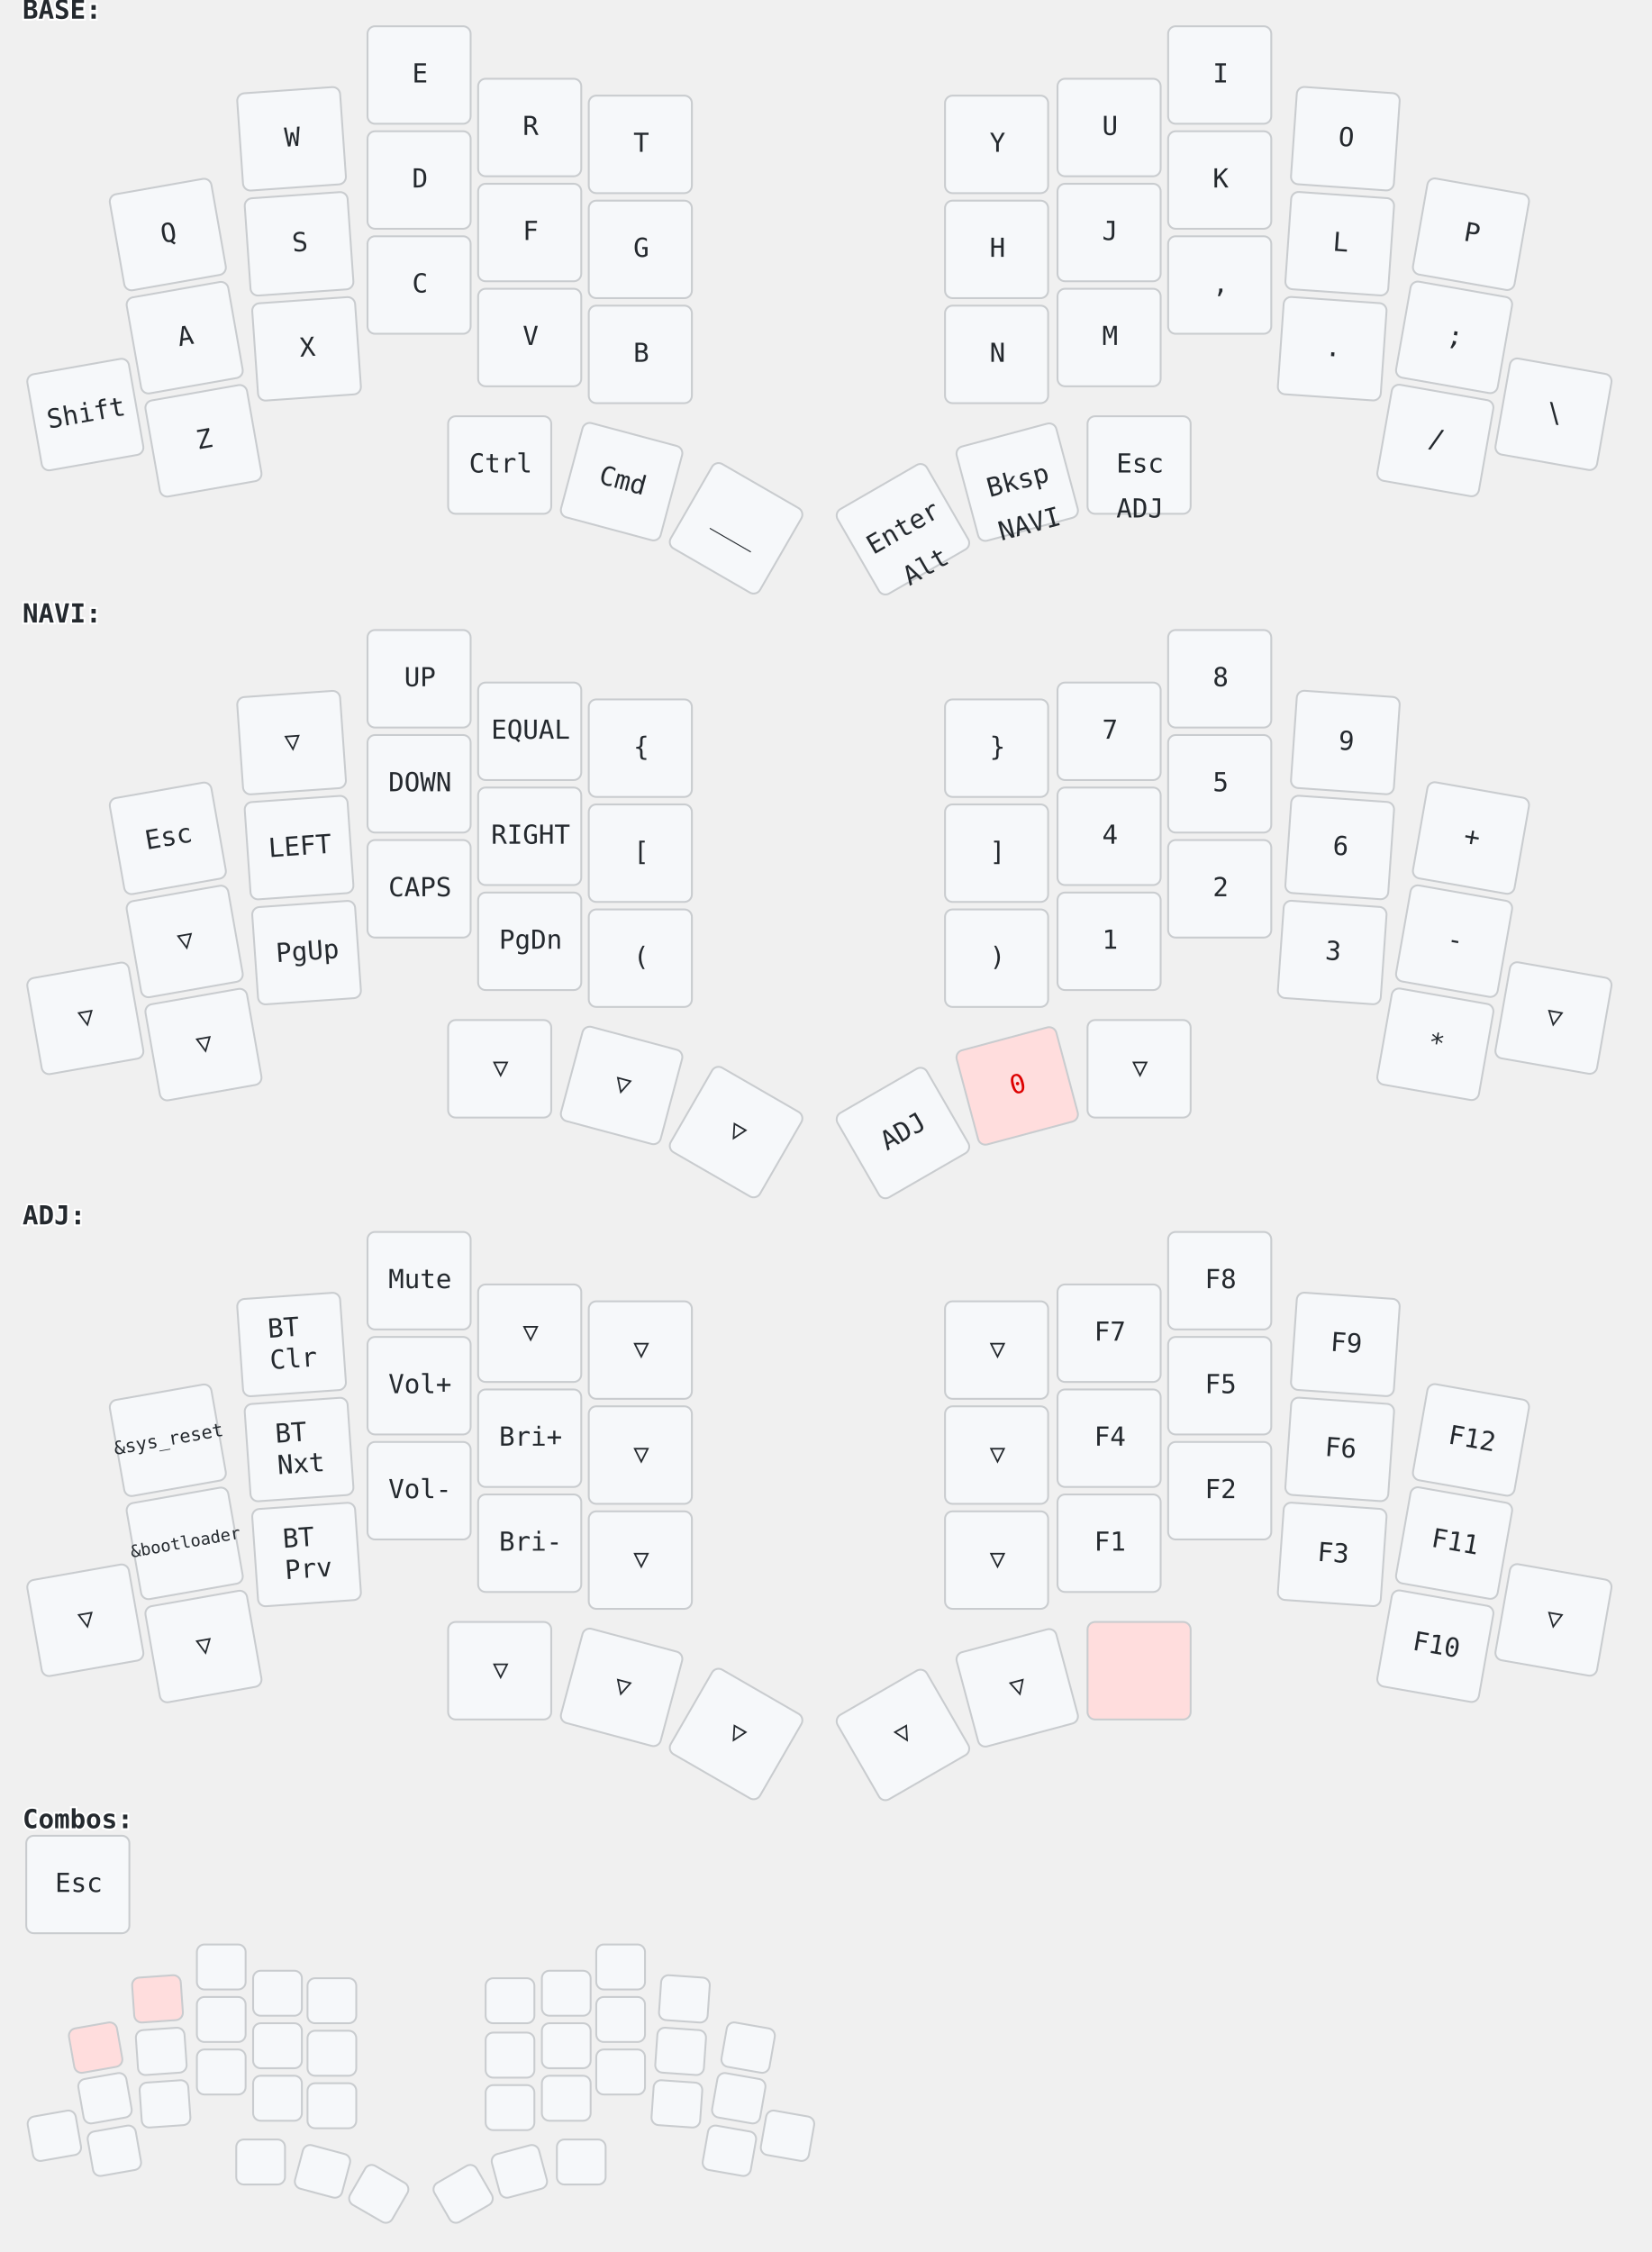
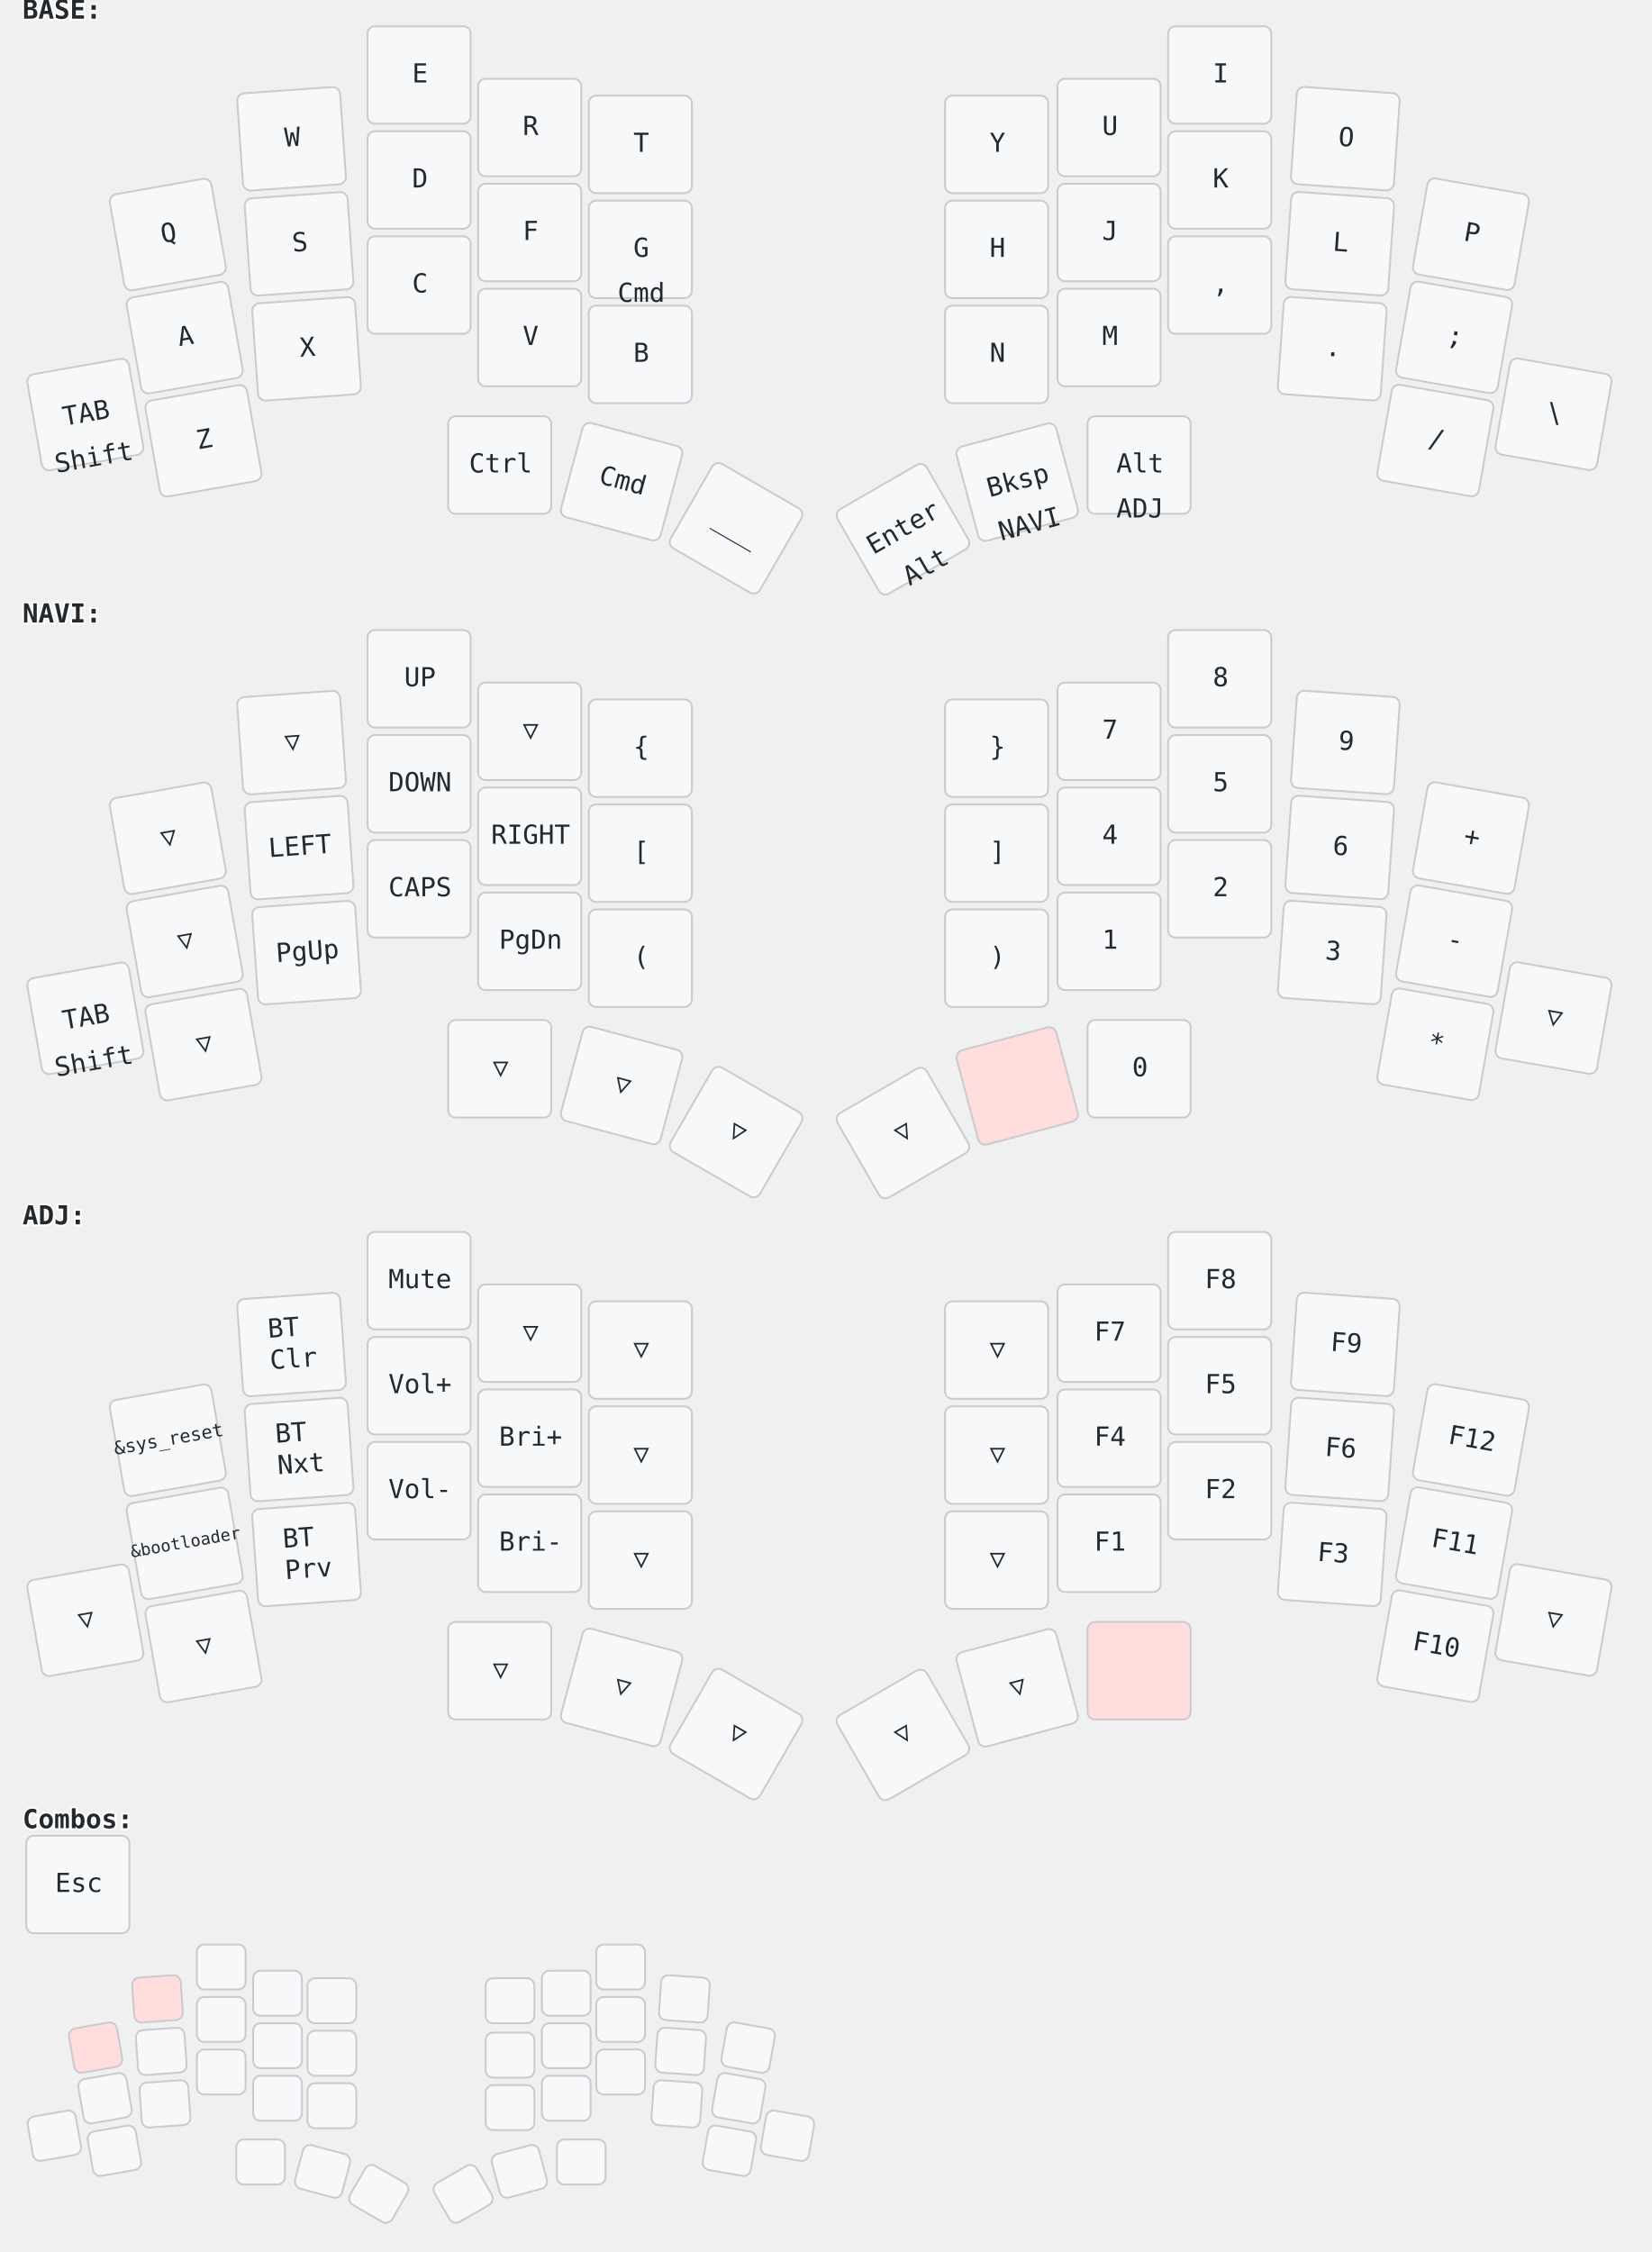
<svg xmlns="http://www.w3.org/2000/svg" width="881" height="1201" viewBox="0 0 881 1201" class="keymap">
  <style>/* inherit to force style */
svg.keymap {
    font-family: 'Iosevka', 'Fira Code', monospace;
    font-size: 14px;
    font-kerning: normal;
    text-rendering: optimizeLegibility;
    fill: #24292e;
}

/* default key styling */
rect.key {
    fill: #f6f8fa;
    stroke: #c9cccf;
    stroke-width: 1;
}

/* color accent for held keys */
rect.held, rect.combo.held {
    fill: #fdd;
}

/* color accent for ghost (optional) keys */
rect.ghost, rect.combo.ghost {
    stroke-dasharray: 4, 4;
    stroke-width: 2;
}

text {
    text-anchor: middle;
    dominant-baseline: middle;
}

/* styling for layer labels */
text.label {
    font-weight: bold;
    text-anchor: start;
    stroke: white;
    stroke-width: 2;
    paint-order: stroke fill;
}

/* styling for combo labels */
text.combo {
    fill: #555;
    font-size: 11px;
}

/* styling for held key labels */
text.held {
    fill: #dd0000;
}

/* styling for home row modifiers */
text.mod {
    font-size: 12px;
}
</style>
  <g transform="translate(12, 0)" class="layer-BASE">
    <text x="0" y="6" class="label" id="BASE">BASE:</text>
    <g transform="translate(0, 12)">
      <g transform="translate(78, 113) rotate(-10.0)" class="key keypos-0">
        <rect rx="4" ry="4" x="-28" y="-26" width="55" height="52" class="key" />
        <text x="0" y="0" class="key tap">Q</text>
      </g>
      <g transform="translate(144, 62) rotate(-4.0)" class="key keypos-1">
        <rect rx="4" ry="4" x="-28" y="-26" width="55" height="52" class="key" />
        <text x="0" y="0" class="key tap">W</text>
      </g>
      <g transform="translate(212, 28)" class="key keypos-2">
        <rect rx="4" ry="4" x="-28" y="-26" width="55" height="52" class="key" />
        <text x="0" y="0" class="key tap">E</text>
      </g>
      <g transform="translate(271, 56)" class="key keypos-3">
        <rect rx="4" ry="4" x="-28" y="-26" width="55" height="52" class="key" />
        <text x="0" y="0" class="key tap">R</text>
      </g>
      <g transform="translate(330, 65)" class="key keypos-4">
        <rect rx="4" ry="4" x="-28" y="-26" width="55" height="52" class="key" />
        <text x="0" y="0" class="key tap">T</text>
      </g>
      <g transform="translate(520, 65)" class="key keypos-5">
        <rect rx="4" ry="4" x="-28" y="-26" width="55" height="52" class="key" />
        <text x="0" y="0" class="key tap">Y</text>
      </g>
      <g transform="translate(580, 56)" class="key keypos-6">
        <rect rx="4" ry="4" x="-28" y="-26" width="55" height="52" class="key" />
        <text x="0" y="0" class="key tap">U</text>
      </g>
      <g transform="translate(639, 28)" class="key keypos-7">
        <rect rx="4" ry="4" x="-28" y="-26" width="55" height="52" class="key" />
        <text x="0" y="0" class="key tap">I</text>
      </g>
      <g transform="translate(706, 62) rotate(4.0)" class="key keypos-8">
        <rect rx="4" ry="4" x="-28" y="-26" width="55" height="52" class="key" />
        <text x="0" y="0" class="key tap">O</text>
      </g>
      <g transform="translate(773, 113) rotate(10.0)" class="key keypos-9">
        <rect rx="4" ry="4" x="-28" y="-26" width="55" height="52" class="key" />
        <text x="0" y="0" class="key tap">P</text>
      </g>
      <g transform="translate(87, 168) rotate(-10.0)" class="key keypos-10">
        <rect rx="4" ry="4" x="-28" y="-26" width="55" height="52" class="key" />
        <text x="0" y="0" class="key tap">A</text>
      </g>
      <g transform="translate(148, 118) rotate(-4.0)" class="key keypos-11">
        <rect rx="4" ry="4" x="-28" y="-26" width="55" height="52" class="key" />
        <text x="0" y="0" class="key tap">S</text>
      </g>
      <g transform="translate(212, 84)" class="key keypos-12">
        <rect rx="4" ry="4" x="-28" y="-26" width="55" height="52" class="key" />
        <text x="0" y="0" class="key tap">D</text>
      </g>
      <g transform="translate(271, 112)" class="key keypos-13">
        <rect rx="4" ry="4" x="-28" y="-26" width="55" height="52" class="key" />
        <text x="0" y="0" class="key tap">F</text>
      </g>
      <g transform="translate(330, 121)" class="key keypos-14">
        <rect rx="4" ry="4" x="-28" y="-26" width="55" height="52" class="key" />
        <text x="0" y="0" class="key tap">G</text>
+         <text x="0" y="24" class="key hold">Cmd</text>
      </g>
      <g transform="translate(520, 121)" class="key keypos-15">
        <rect rx="4" ry="4" x="-28" y="-26" width="55" height="52" class="key" />
        <text x="0" y="0" class="key tap">H</text>
      </g>
      <g transform="translate(580, 112)" class="key keypos-16">
        <rect rx="4" ry="4" x="-28" y="-26" width="55" height="52" class="key" />
        <text x="0" y="0" class="key tap">J</text>
      </g>
      <g transform="translate(639, 84)" class="key keypos-17">
        <rect rx="4" ry="4" x="-28" y="-26" width="55" height="52" class="key" />
        <text x="0" y="0" class="key tap">K</text>
      </g>
      <g transform="translate(703, 118) rotate(4.0)" class="key keypos-18">
        <rect rx="4" ry="4" x="-28" y="-26" width="55" height="52" class="key" />
        <text x="0" y="0" class="key tap">L</text>
      </g>
      <g transform="translate(764, 168) rotate(10.0)" class="key keypos-19">
        <rect rx="4" ry="4" x="-28" y="-26" width="55" height="52" class="key" />
        <text x="0" y="0" class="key tap">;</text>
      </g>
      <g transform="translate(34, 209) rotate(-10.0)" class="key keypos-20">
        <rect rx="4" ry="4" x="-28" y="-26" width="55" height="52" class="key" />
-         <text x="0" y="0" class="key tap">Shift</text>
+         <text x="0" y="0" class="key tap">TAB</text>
+         <text x="0" y="24" class="key hold">Shift</text>
      </g>
      <g transform="translate(97, 223) rotate(-10.0)" class="key keypos-21">
        <rect rx="4" ry="4" x="-28" y="-26" width="55" height="52" class="key" />
        <text x="0" y="0" class="key tap">Z</text>
      </g>
      <g transform="translate(152, 174) rotate(-4.0)" class="key keypos-22">
        <rect rx="4" ry="4" x="-28" y="-26" width="55" height="52" class="key" />
        <text x="0" y="0" class="key tap">X</text>
      </g>
      <g transform="translate(212, 140)" class="key keypos-23">
        <rect rx="4" ry="4" x="-28" y="-26" width="55" height="52" class="key" />
        <text x="0" y="0" class="key tap">C</text>
      </g>
      <g transform="translate(271, 168)" class="key keypos-24">
        <rect rx="4" ry="4" x="-28" y="-26" width="55" height="52" class="key" />
        <text x="0" y="0" class="key tap">V</text>
      </g>
      <g transform="translate(330, 177)" class="key keypos-25">
        <rect rx="4" ry="4" x="-28" y="-26" width="55" height="52" class="key" />
        <text x="0" y="0" class="key tap">B</text>
      </g>
      <g transform="translate(520, 177)" class="key keypos-26">
        <rect rx="4" ry="4" x="-28" y="-26" width="55" height="52" class="key" />
        <text x="0" y="0" class="key tap">N</text>
      </g>
      <g transform="translate(580, 168)" class="key keypos-27">
        <rect rx="4" ry="4" x="-28" y="-26" width="55" height="52" class="key" />
        <text x="0" y="0" class="key tap">M</text>
      </g>
      <g transform="translate(639, 140)" class="key keypos-28">
        <rect rx="4" ry="4" x="-28" y="-26" width="55" height="52" class="key" />
        <text x="0" y="0" class="key tap">,</text>
      </g>
      <g transform="translate(699, 174) rotate(4.0)" class="key keypos-29">
        <rect rx="4" ry="4" x="-28" y="-26" width="55" height="52" class="key" />
        <text x="0" y="0" class="key tap">.</text>
      </g>
      <g transform="translate(754, 223) rotate(10.0)" class="key keypos-30">
        <rect rx="4" ry="4" x="-28" y="-26" width="55" height="52" class="key" />
        <text x="0" y="0" class="key tap">/</text>
      </g>
      <g transform="translate(817, 209) rotate(10.0)" class="key keypos-31">
        <rect rx="4" ry="4" x="-28" y="-26" width="55" height="52" class="key" />
        <text x="0" y="0" class="key tap">\</text>
      </g>
      <g transform="translate(255, 236)" class="key keypos-32">
        <rect rx="4" ry="4" x="-28" y="-26" width="55" height="52" class="key" />
        <text x="0" y="0" class="key tap">Ctrl</text>
      </g>
      <g transform="translate(320, 245) rotate(15.0)" class="key keypos-33">
        <rect rx="4" ry="4" x="-28" y="-26" width="55" height="52" class="key" />
        <text x="0" y="0" class="key tap">Cmd</text>
      </g>
      <g transform="translate(381, 270) rotate(30.0)" class="key keypos-34">
        <rect rx="4" ry="4" x="-28" y="-26" width="55" height="52" class="key" />
        <text x="0" y="0" class="key tap">___</text>
      </g>
      <g transform="translate(470, 270) rotate(-30.0)" class="key keypos-35">
        <rect rx="4" ry="4" x="-28" y="-26" width="55" height="52" class="key" />
        <text x="0" y="0" class="key tap">Enter</text>
        <text x="0" y="24" class="key hold">Alt</text>
      </g>
      <g transform="translate(531, 245) rotate(-15.0)" class="key keypos-36">
        <rect rx="4" ry="4" x="-28" y="-26" width="55" height="52" class="key" />
        <text x="0" y="0" class="key tap">Bksp</text>
        <a href="#NAVI">
          <text x="0" y="24" class="key hold layer-activator">NAVI</text>
        </a>
      </g>
      <g transform="translate(596, 236)" class="key keypos-37">
        <rect rx="4" ry="4" x="-28" y="-26" width="55" height="52" class="key" />
-         <text x="0" y="0" class="key tap">Esc</text>
+         <text x="0" y="0" class="key tap">Alt</text>
        <a href="#ADJ">
          <text x="0" y="24" class="key hold layer-activator">ADJ</text>
        </a>
      </g>
    </g>
  </g>
  <g transform="translate(12, 322)" class="layer-NAVI">
    <text x="0" y="6" class="label" id="NAVI">NAVI:</text>
    <g transform="translate(0, 12)">
-       <g transform="translate(78, 113) rotate(-10.0)" class="key keypos-0">
-         <rect rx="4" ry="4" x="-28" y="-26" width="55" height="52" class="key" />
-         <text x="0" y="0" class="key tap">Esc</text>
+       <g transform="translate(78, 113) rotate(-10.0)" class="key trans keypos-0">
+         <rect rx="4" ry="4" x="-28" y="-26" width="55" height="52" class="key trans" />
+         <text x="0" y="0" class="key trans tap">▽</text>
      </g>
      <g transform="translate(144, 62) rotate(-4.0)" class="key trans keypos-1">
        <rect rx="4" ry="4" x="-28" y="-26" width="55" height="52" class="key trans" />
        <text x="0" y="0" class="key trans tap">▽</text>
      </g>
      <g transform="translate(212, 28)" class="key keypos-2">
        <rect rx="4" ry="4" x="-28" y="-26" width="55" height="52" class="key" />
        <text x="0" y="0" class="key tap">UP</text>
      </g>
-       <g transform="translate(271, 56)" class="key keypos-3">
-         <rect rx="4" ry="4" x="-28" y="-26" width="55" height="52" class="key" />
-         <text x="0" y="0" class="key tap">EQUAL</text>
+       <g transform="translate(271, 56)" class="key trans keypos-3">
+         <rect rx="4" ry="4" x="-28" y="-26" width="55" height="52" class="key trans" />
+         <text x="0" y="0" class="key trans tap">▽</text>
      </g>
      <g transform="translate(330, 65)" class="key keypos-4">
        <rect rx="4" ry="4" x="-28" y="-26" width="55" height="52" class="key" />
        <text x="0" y="0" class="key tap">{</text>
      </g>
      <g transform="translate(520, 65)" class="key keypos-5">
        <rect rx="4" ry="4" x="-28" y="-26" width="55" height="52" class="key" />
        <text x="0" y="0" class="key tap">}</text>
      </g>
      <g transform="translate(580, 56)" class="key keypos-6">
        <rect rx="4" ry="4" x="-28" y="-26" width="55" height="52" class="key" />
        <text x="0" y="0" class="key tap">7</text>
      </g>
      <g transform="translate(639, 28)" class="key keypos-7">
        <rect rx="4" ry="4" x="-28" y="-26" width="55" height="52" class="key" />
        <text x="0" y="0" class="key tap">8</text>
      </g>
      <g transform="translate(706, 62) rotate(4.0)" class="key keypos-8">
        <rect rx="4" ry="4" x="-28" y="-26" width="55" height="52" class="key" />
        <text x="0" y="0" class="key tap">9</text>
      </g>
      <g transform="translate(773, 113) rotate(10.0)" class="key keypos-9">
        <rect rx="4" ry="4" x="-28" y="-26" width="55" height="52" class="key" />
        <text x="0" y="0" class="key tap">+</text>
      </g>
      <g transform="translate(87, 168) rotate(-10.0)" class="key trans keypos-10">
        <rect rx="4" ry="4" x="-28" y="-26" width="55" height="52" class="key trans" />
        <text x="0" y="0" class="key trans tap">▽</text>
      </g>
      <g transform="translate(148, 118) rotate(-4.0)" class="key keypos-11">
        <rect rx="4" ry="4" x="-28" y="-26" width="55" height="52" class="key" />
        <text x="0" y="0" class="key tap">LEFT</text>
      </g>
      <g transform="translate(212, 84)" class="key keypos-12">
        <rect rx="4" ry="4" x="-28" y="-26" width="55" height="52" class="key" />
        <text x="0" y="0" class="key tap">DOWN</text>
      </g>
      <g transform="translate(271, 112)" class="key keypos-13">
        <rect rx="4" ry="4" x="-28" y="-26" width="55" height="52" class="key" />
        <text x="0" y="0" class="key tap">RIGHT</text>
      </g>
      <g transform="translate(330, 121)" class="key keypos-14">
        <rect rx="4" ry="4" x="-28" y="-26" width="55" height="52" class="key" />
        <text x="0" y="0" class="key tap">[</text>
      </g>
      <g transform="translate(520, 121)" class="key keypos-15">
        <rect rx="4" ry="4" x="-28" y="-26" width="55" height="52" class="key" />
        <text x="0" y="0" class="key tap">]</text>
      </g>
      <g transform="translate(580, 112)" class="key keypos-16">
        <rect rx="4" ry="4" x="-28" y="-26" width="55" height="52" class="key" />
        <text x="0" y="0" class="key tap">4</text>
      </g>
      <g transform="translate(639, 84)" class="key keypos-17">
        <rect rx="4" ry="4" x="-28" y="-26" width="55" height="52" class="key" />
        <text x="0" y="0" class="key tap">5</text>
      </g>
      <g transform="translate(703, 118) rotate(4.0)" class="key keypos-18">
        <rect rx="4" ry="4" x="-28" y="-26" width="55" height="52" class="key" />
        <text x="0" y="0" class="key tap">6</text>
      </g>
      <g transform="translate(764, 168) rotate(10.0)" class="key keypos-19">
        <rect rx="4" ry="4" x="-28" y="-26" width="55" height="52" class="key" />
        <text x="0" y="0" class="key tap">-</text>
      </g>
-       <g transform="translate(34, 209) rotate(-10.0)" class="key trans keypos-20">
-         <rect rx="4" ry="4" x="-28" y="-26" width="55" height="52" class="key trans" />
-         <text x="0" y="0" class="key trans tap">▽</text>
+       <g transform="translate(34, 209) rotate(-10.0)" class="key keypos-20">
+         <rect rx="4" ry="4" x="-28" y="-26" width="55" height="52" class="key" />
+         <text x="0" y="0" class="key tap">TAB</text>
+         <text x="0" y="24" class="key hold">Shift</text>
      </g>
      <g transform="translate(97, 223) rotate(-10.0)" class="key trans keypos-21">
        <rect rx="4" ry="4" x="-28" y="-26" width="55" height="52" class="key trans" />
        <text x="0" y="0" class="key trans tap">▽</text>
      </g>
      <g transform="translate(152, 174) rotate(-4.0)" class="key keypos-22">
        <rect rx="4" ry="4" x="-28" y="-26" width="55" height="52" class="key" />
        <text x="0" y="0" class="key tap">PgUp</text>
      </g>
      <g transform="translate(212, 140)" class="key keypos-23">
        <rect rx="4" ry="4" x="-28" y="-26" width="55" height="52" class="key" />
        <text x="0" y="0" class="key tap">CAPS</text>
      </g>
      <g transform="translate(271, 168)" class="key keypos-24">
        <rect rx="4" ry="4" x="-28" y="-26" width="55" height="52" class="key" />
        <text x="0" y="0" class="key tap">PgDn</text>
      </g>
      <g transform="translate(330, 177)" class="key keypos-25">
        <rect rx="4" ry="4" x="-28" y="-26" width="55" height="52" class="key" />
        <text x="0" y="0" class="key tap">(</text>
      </g>
      <g transform="translate(520, 177)" class="key keypos-26">
        <rect rx="4" ry="4" x="-28" y="-26" width="55" height="52" class="key" />
        <text x="0" y="0" class="key tap">)</text>
      </g>
      <g transform="translate(580, 168)" class="key keypos-27">
        <rect rx="4" ry="4" x="-28" y="-26" width="55" height="52" class="key" />
        <text x="0" y="0" class="key tap">1</text>
      </g>
      <g transform="translate(639, 140)" class="key keypos-28">
        <rect rx="4" ry="4" x="-28" y="-26" width="55" height="52" class="key" />
        <text x="0" y="0" class="key tap">2</text>
      </g>
      <g transform="translate(699, 174) rotate(4.0)" class="key keypos-29">
        <rect rx="4" ry="4" x="-28" y="-26" width="55" height="52" class="key" />
        <text x="0" y="0" class="key tap">3</text>
      </g>
      <g transform="translate(754, 223) rotate(10.0)" class="key keypos-30">
        <rect rx="4" ry="4" x="-28" y="-26" width="55" height="52" class="key" />
        <text x="0" y="0" class="key tap">*</text>
      </g>
      <g transform="translate(817, 209) rotate(10.0)" class="key trans keypos-31">
        <rect rx="4" ry="4" x="-28" y="-26" width="55" height="52" class="key trans" />
        <text x="0" y="0" class="key trans tap">▽</text>
      </g>
      <g transform="translate(255, 236)" class="key trans keypos-32">
        <rect rx="4" ry="4" x="-28" y="-26" width="55" height="52" class="key trans" />
        <text x="0" y="0" class="key trans tap">▽</text>
      </g>
      <g transform="translate(320, 245) rotate(15.0)" class="key trans keypos-33">
        <rect rx="4" ry="4" x="-28" y="-26" width="55" height="52" class="key trans" />
        <text x="0" y="0" class="key trans tap">▽</text>
      </g>
      <g transform="translate(381, 270) rotate(30.0)" class="key trans keypos-34">
        <rect rx="4" ry="4" x="-28" y="-26" width="55" height="52" class="key trans" />
        <text x="0" y="0" class="key trans tap">▽</text>
      </g>
-       <g transform="translate(470, 270) rotate(-30.0)" class="key keypos-35">
-         <rect rx="4" ry="4" x="-28" y="-26" width="55" height="52" class="key" />
-         <a href="#ADJ">
-           <text x="0" y="0" class="key tap layer-activator">ADJ</text>
-         </a>
+       <g transform="translate(470, 270) rotate(-30.0)" class="key trans keypos-35">
+         <rect rx="4" ry="4" x="-28" y="-26" width="55" height="52" class="key trans" />
+         <text x="0" y="0" class="key trans tap">▽</text>
      </g>
      <g transform="translate(531, 245) rotate(-15.0)" class="key held keypos-36">
        <rect rx="4" ry="4" x="-28" y="-26" width="55" height="52" class="key held" />
-         <text x="0" y="0" class="key held tap">0</text>
-       </g>
-       <g transform="translate(596, 236)" class="key trans keypos-37">
-         <rect rx="4" ry="4" x="-28" y="-26" width="55" height="52" class="key trans" />
-         <text x="0" y="0" class="key trans tap">▽</text>
+       </g>
+       <g transform="translate(596, 236)" class="key keypos-37">
+         <rect rx="4" ry="4" x="-28" y="-26" width="55" height="52" class="key" />
+         <text x="0" y="0" class="key tap">0</text>
      </g>
    </g>
  </g>
  <g transform="translate(12, 643)" class="layer-ADJ">
    <text x="0" y="6" class="label" id="ADJ">ADJ:</text>
    <g transform="translate(0, 12)">
      <g transform="translate(78, 113) rotate(-10.0)" class="key keypos-0">
        <rect rx="4" ry="4" x="-28" y="-26" width="55" height="52" class="key" />
        <text x="0" y="0" class="key tap">
          <tspan style="font-size: 70%">&amp;sys_reset</tspan>
        </text>
      </g>
      <g transform="translate(144, 62) rotate(-4.0)" class="key keypos-1">
        <rect rx="4" ry="4" x="-28" y="-26" width="55" height="52" class="key" />
        <text x="0" y="0" class="key tap">
          <tspan x="0" dy="-0.6em">BT</tspan>
          <tspan x="0" dy="1.2em">Clr</tspan>
        </text>
      </g>
      <g transform="translate(212, 28)" class="key keypos-2">
        <rect rx="4" ry="4" x="-28" y="-26" width="55" height="52" class="key" />
        <text x="0" y="0" class="key tap">Mute</text>
      </g>
      <g transform="translate(271, 56)" class="key trans keypos-3">
        <rect rx="4" ry="4" x="-28" y="-26" width="55" height="52" class="key trans" />
        <text x="0" y="0" class="key trans tap">▽</text>
      </g>
      <g transform="translate(330, 65)" class="key trans keypos-4">
        <rect rx="4" ry="4" x="-28" y="-26" width="55" height="52" class="key trans" />
        <text x="0" y="0" class="key trans tap">▽</text>
      </g>
      <g transform="translate(520, 65)" class="key trans keypos-5">
        <rect rx="4" ry="4" x="-28" y="-26" width="55" height="52" class="key trans" />
        <text x="0" y="0" class="key trans tap">▽</text>
      </g>
      <g transform="translate(580, 56)" class="key keypos-6">
        <rect rx="4" ry="4" x="-28" y="-26" width="55" height="52" class="key" />
        <text x="0" y="0" class="key tap">F7</text>
      </g>
      <g transform="translate(639, 28)" class="key keypos-7">
        <rect rx="4" ry="4" x="-28" y="-26" width="55" height="52" class="key" />
        <text x="0" y="0" class="key tap">F8</text>
      </g>
      <g transform="translate(706, 62) rotate(4.0)" class="key keypos-8">
        <rect rx="4" ry="4" x="-28" y="-26" width="55" height="52" class="key" />
        <text x="0" y="0" class="key tap">F9</text>
      </g>
      <g transform="translate(773, 113) rotate(10.0)" class="key keypos-9">
        <rect rx="4" ry="4" x="-28" y="-26" width="55" height="52" class="key" />
        <text x="0" y="0" class="key tap">F12</text>
      </g>
      <g transform="translate(87, 168) rotate(-10.0)" class="key keypos-10">
        <rect rx="4" ry="4" x="-28" y="-26" width="55" height="52" class="key" />
        <text x="0" y="0" class="key tap">
          <tspan style="font-size: 64%">&amp;bootloader</tspan>
        </text>
      </g>
      <g transform="translate(148, 118) rotate(-4.0)" class="key keypos-11">
        <rect rx="4" ry="4" x="-28" y="-26" width="55" height="52" class="key" />
        <text x="0" y="0" class="key tap">
          <tspan x="0" dy="-0.6em">BT</tspan>
          <tspan x="0" dy="1.2em">Nxt</tspan>
        </text>
      </g>
      <g transform="translate(212, 84)" class="key keypos-12">
        <rect rx="4" ry="4" x="-28" y="-26" width="55" height="52" class="key" />
        <text x="0" y="0" class="key tap">Vol+</text>
      </g>
      <g transform="translate(271, 112)" class="key keypos-13">
        <rect rx="4" ry="4" x="-28" y="-26" width="55" height="52" class="key" />
        <text x="0" y="0" class="key tap">Bri+</text>
      </g>
      <g transform="translate(330, 121)" class="key trans keypos-14">
        <rect rx="4" ry="4" x="-28" y="-26" width="55" height="52" class="key trans" />
        <text x="0" y="0" class="key trans tap">▽</text>
      </g>
      <g transform="translate(520, 121)" class="key trans keypos-15">
        <rect rx="4" ry="4" x="-28" y="-26" width="55" height="52" class="key trans" />
        <text x="0" y="0" class="key trans tap">▽</text>
      </g>
      <g transform="translate(580, 112)" class="key keypos-16">
        <rect rx="4" ry="4" x="-28" y="-26" width="55" height="52" class="key" />
        <text x="0" y="0" class="key tap">F4</text>
      </g>
      <g transform="translate(639, 84)" class="key keypos-17">
        <rect rx="4" ry="4" x="-28" y="-26" width="55" height="52" class="key" />
        <text x="0" y="0" class="key tap">F5</text>
      </g>
      <g transform="translate(703, 118) rotate(4.0)" class="key keypos-18">
        <rect rx="4" ry="4" x="-28" y="-26" width="55" height="52" class="key" />
        <text x="0" y="0" class="key tap">F6</text>
      </g>
      <g transform="translate(764, 168) rotate(10.0)" class="key keypos-19">
        <rect rx="4" ry="4" x="-28" y="-26" width="55" height="52" class="key" />
        <text x="0" y="0" class="key tap">F11</text>
      </g>
      <g transform="translate(34, 209) rotate(-10.0)" class="key trans keypos-20">
        <rect rx="4" ry="4" x="-28" y="-26" width="55" height="52" class="key trans" />
        <text x="0" y="0" class="key trans tap">▽</text>
      </g>
      <g transform="translate(97, 223) rotate(-10.0)" class="key trans keypos-21">
        <rect rx="4" ry="4" x="-28" y="-26" width="55" height="52" class="key trans" />
        <text x="0" y="0" class="key trans tap">▽</text>
      </g>
      <g transform="translate(152, 174) rotate(-4.0)" class="key keypos-22">
        <rect rx="4" ry="4" x="-28" y="-26" width="55" height="52" class="key" />
        <text x="0" y="0" class="key tap">
          <tspan x="0" dy="-0.6em">BT</tspan>
          <tspan x="0" dy="1.2em">Prv</tspan>
        </text>
      </g>
      <g transform="translate(212, 140)" class="key keypos-23">
        <rect rx="4" ry="4" x="-28" y="-26" width="55" height="52" class="key" />
        <text x="0" y="0" class="key tap">Vol-</text>
      </g>
      <g transform="translate(271, 168)" class="key keypos-24">
        <rect rx="4" ry="4" x="-28" y="-26" width="55" height="52" class="key" />
        <text x="0" y="0" class="key tap">Bri-</text>
      </g>
      <g transform="translate(330, 177)" class="key trans keypos-25">
        <rect rx="4" ry="4" x="-28" y="-26" width="55" height="52" class="key trans" />
        <text x="0" y="0" class="key trans tap">▽</text>
      </g>
      <g transform="translate(520, 177)" class="key trans keypos-26">
        <rect rx="4" ry="4" x="-28" y="-26" width="55" height="52" class="key trans" />
        <text x="0" y="0" class="key trans tap">▽</text>
      </g>
      <g transform="translate(580, 168)" class="key keypos-27">
        <rect rx="4" ry="4" x="-28" y="-26" width="55" height="52" class="key" />
        <text x="0" y="0" class="key tap">F1</text>
      </g>
      <g transform="translate(639, 140)" class="key keypos-28">
        <rect rx="4" ry="4" x="-28" y="-26" width="55" height="52" class="key" />
        <text x="0" y="0" class="key tap">F2</text>
      </g>
      <g transform="translate(699, 174) rotate(4.0)" class="key keypos-29">
        <rect rx="4" ry="4" x="-28" y="-26" width="55" height="52" class="key" />
        <text x="0" y="0" class="key tap">F3</text>
      </g>
      <g transform="translate(754, 223) rotate(10.0)" class="key keypos-30">
        <rect rx="4" ry="4" x="-28" y="-26" width="55" height="52" class="key" />
        <text x="0" y="0" class="key tap">F10</text>
      </g>
      <g transform="translate(817, 209) rotate(10.0)" class="key trans keypos-31">
        <rect rx="4" ry="4" x="-28" y="-26" width="55" height="52" class="key trans" />
        <text x="0" y="0" class="key trans tap">▽</text>
      </g>
      <g transform="translate(255, 236)" class="key trans keypos-32">
        <rect rx="4" ry="4" x="-28" y="-26" width="55" height="52" class="key trans" />
        <text x="0" y="0" class="key trans tap">▽</text>
      </g>
      <g transform="translate(320, 245) rotate(15.0)" class="key trans keypos-33">
        <rect rx="4" ry="4" x="-28" y="-26" width="55" height="52" class="key trans" />
        <text x="0" y="0" class="key trans tap">▽</text>
      </g>
      <g transform="translate(381, 270) rotate(30.0)" class="key trans keypos-34">
        <rect rx="4" ry="4" x="-28" y="-26" width="55" height="52" class="key trans" />
        <text x="0" y="0" class="key trans tap">▽</text>
      </g>
      <g transform="translate(470, 270) rotate(-30.0)" class="key trans keypos-35">
        <rect rx="4" ry="4" x="-28" y="-26" width="55" height="52" class="key trans" />
        <text x="0" y="0" class="key trans tap">▽</text>
      </g>
      <g transform="translate(531, 245) rotate(-15.0)" class="key trans keypos-36">
        <rect rx="4" ry="4" x="-28" y="-26" width="55" height="52" class="key trans" />
        <text x="0" y="0" class="key trans tap">▽</text>
      </g>
      <g transform="translate(596, 236)" class="key held keypos-37">
        <rect rx="4" ry="4" x="-28" y="-26" width="55" height="52" class="key held" />
      </g>
    </g>
  </g>
  <text x="12" y="971" class="label" id="Combos">Combos:</text>
  <g transform="translate(12, 965)" class="layer-combopos-0">
    <g transform="translate(0, 12)">
      <g transform="translate(30, 28)" class="key  combo-separate keypos-0">
        <rect rx="4" ry="4" x="-28" y="-26" width="55" height="52" class="key  combo-separate" />
        <text x="0" y="0" class="key  combo-separate tap">Esc</text>
      </g>
      <g transform="translate(39, 115) rotate(-10.0)" class="key held keypos-1">
        <rect rx="4" ry="4" x="-13" y="-12" width="26" height="24" class="key held" />
      </g>
      <g transform="translate(72, 89) rotate(-4.0)" class="key held keypos-2">
        <rect rx="4" ry="4" x="-13" y="-12" width="26" height="24" class="key held" />
      </g>
      <g transform="translate(106, 72)" class="key keypos-3">
        <rect rx="4" ry="4" x="-13" y="-12" width="26" height="24" class="key" />
      </g>
      <g transform="translate(136, 86)" class="key keypos-4">
        <rect rx="4" ry="4" x="-13" y="-12" width="26" height="24" class="key" />
      </g>
      <g transform="translate(165, 90)" class="key keypos-5">
        <rect rx="4" ry="4" x="-13" y="-12" width="26" height="24" class="key" />
      </g>
      <g transform="translate(260, 90)" class="key keypos-6">
        <rect rx="4" ry="4" x="-13" y="-12" width="26" height="24" class="key" />
      </g>
      <g transform="translate(290, 86)" class="key keypos-7">
        <rect rx="4" ry="4" x="-13" y="-12" width="26" height="24" class="key" />
      </g>
      <g transform="translate(319, 72)" class="key keypos-8">
        <rect rx="4" ry="4" x="-13" y="-12" width="26" height="24" class="key" />
      </g>
      <g transform="translate(353, 89) rotate(4.0)" class="key keypos-9">
        <rect rx="4" ry="4" x="-13" y="-12" width="26" height="24" class="key" />
      </g>
      <g transform="translate(387, 115) rotate(10.0)" class="key keypos-10">
        <rect rx="4" ry="4" x="-13" y="-12" width="26" height="24" class="key" />
      </g>
      <g transform="translate(44, 142) rotate(-10.0)" class="key keypos-11">
        <rect rx="4" ry="4" x="-13" y="-12" width="26" height="24" class="key" />
      </g>
      <g transform="translate(74, 117) rotate(-4.0)" class="key keypos-12">
        <rect rx="4" ry="4" x="-13" y="-12" width="26" height="24" class="key" />
      </g>
      <g transform="translate(106, 100)" class="key keypos-13">
        <rect rx="4" ry="4" x="-13" y="-12" width="26" height="24" class="key" />
      </g>
      <g transform="translate(136, 114)" class="key keypos-14">
        <rect rx="4" ry="4" x="-13" y="-12" width="26" height="24" class="key" />
      </g>
      <g transform="translate(165, 118)" class="key keypos-15">
        <rect rx="4" ry="4" x="-13" y="-12" width="26" height="24" class="key" />
      </g>
      <g transform="translate(260, 119)" class="key keypos-16">
        <rect rx="4" ry="4" x="-13" y="-12" width="26" height="24" class="key" />
      </g>
      <g transform="translate(290, 114)" class="key keypos-17">
        <rect rx="4" ry="4" x="-13" y="-12" width="26" height="24" class="key" />
      </g>
      <g transform="translate(319, 100)" class="key keypos-18">
        <rect rx="4" ry="4" x="-13" y="-12" width="26" height="24" class="key" />
      </g>
      <g transform="translate(351, 117) rotate(4.0)" class="key keypos-19">
        <rect rx="4" ry="4" x="-13" y="-12" width="26" height="24" class="key" />
      </g>
      <g transform="translate(382, 142) rotate(10.0)" class="key keypos-20">
        <rect rx="4" ry="4" x="-13" y="-12" width="26" height="24" class="key" />
      </g>
      <g transform="translate(17, 162) rotate(-10.0)" class="key keypos-21">
        <rect rx="4" ry="4" x="-13" y="-12" width="26" height="24" class="key" />
      </g>
      <g transform="translate(49, 170) rotate(-10.0)" class="key keypos-22">
        <rect rx="4" ry="4" x="-13" y="-12" width="26" height="24" class="key" />
      </g>
      <g transform="translate(76, 145) rotate(-4.0)" class="key keypos-23">
        <rect rx="4" ry="4" x="-13" y="-12" width="26" height="24" class="key" />
      </g>
      <g transform="translate(106, 128)" class="key keypos-24">
        <rect rx="4" ry="4" x="-13" y="-12" width="26" height="24" class="key" />
      </g>
      <g transform="translate(136, 142)" class="key keypos-25">
        <rect rx="4" ry="4" x="-13" y="-12" width="26" height="24" class="key" />
      </g>
      <g transform="translate(165, 146)" class="key keypos-26">
        <rect rx="4" ry="4" x="-13" y="-12" width="26" height="24" class="key" />
      </g>
      <g transform="translate(260, 147)" class="key keypos-27">
        <rect rx="4" ry="4" x="-13" y="-12" width="26" height="24" class="key" />
      </g>
      <g transform="translate(290, 142)" class="key keypos-28">
        <rect rx="4" ry="4" x="-13" y="-12" width="26" height="24" class="key" />
      </g>
      <g transform="translate(319, 128)" class="key keypos-29">
        <rect rx="4" ry="4" x="-13" y="-12" width="26" height="24" class="key" />
      </g>
      <g transform="translate(349, 145) rotate(4.0)" class="key keypos-30">
        <rect rx="4" ry="4" x="-13" y="-12" width="26" height="24" class="key" />
      </g>
      <g transform="translate(377, 170) rotate(10.0)" class="key keypos-31">
        <rect rx="4" ry="4" x="-13" y="-12" width="26" height="24" class="key" />
      </g>
      <g transform="translate(408, 162) rotate(10.0)" class="key keypos-32">
        <rect rx="4" ry="4" x="-13" y="-12" width="26" height="24" class="key" />
      </g>
      <g transform="translate(127, 176)" class="key keypos-33">
        <rect rx="4" ry="4" x="-13" y="-12" width="26" height="24" class="key" />
      </g>
      <g transform="translate(160, 181) rotate(15.0)" class="key keypos-34">
        <rect rx="4" ry="4" x="-13" y="-12" width="26" height="24" class="key" />
      </g>
      <g transform="translate(190, 193) rotate(30.0)" class="key keypos-35">
        <rect rx="4" ry="4" x="-13" y="-12" width="26" height="24" class="key" />
      </g>
      <g transform="translate(235, 193) rotate(-30.0)" class="key keypos-36">
        <rect rx="4" ry="4" x="-13" y="-12" width="26" height="24" class="key" />
      </g>
      <g transform="translate(265, 181) rotate(-15.0)" class="key keypos-37">
        <rect rx="4" ry="4" x="-13" y="-12" width="26" height="24" class="key" />
      </g>
      <g transform="translate(298, 176)" class="key keypos-38">
        <rect rx="4" ry="4" x="-13" y="-12" width="26" height="24" class="key" />
      </g>
    </g>
  </g>
</svg>
